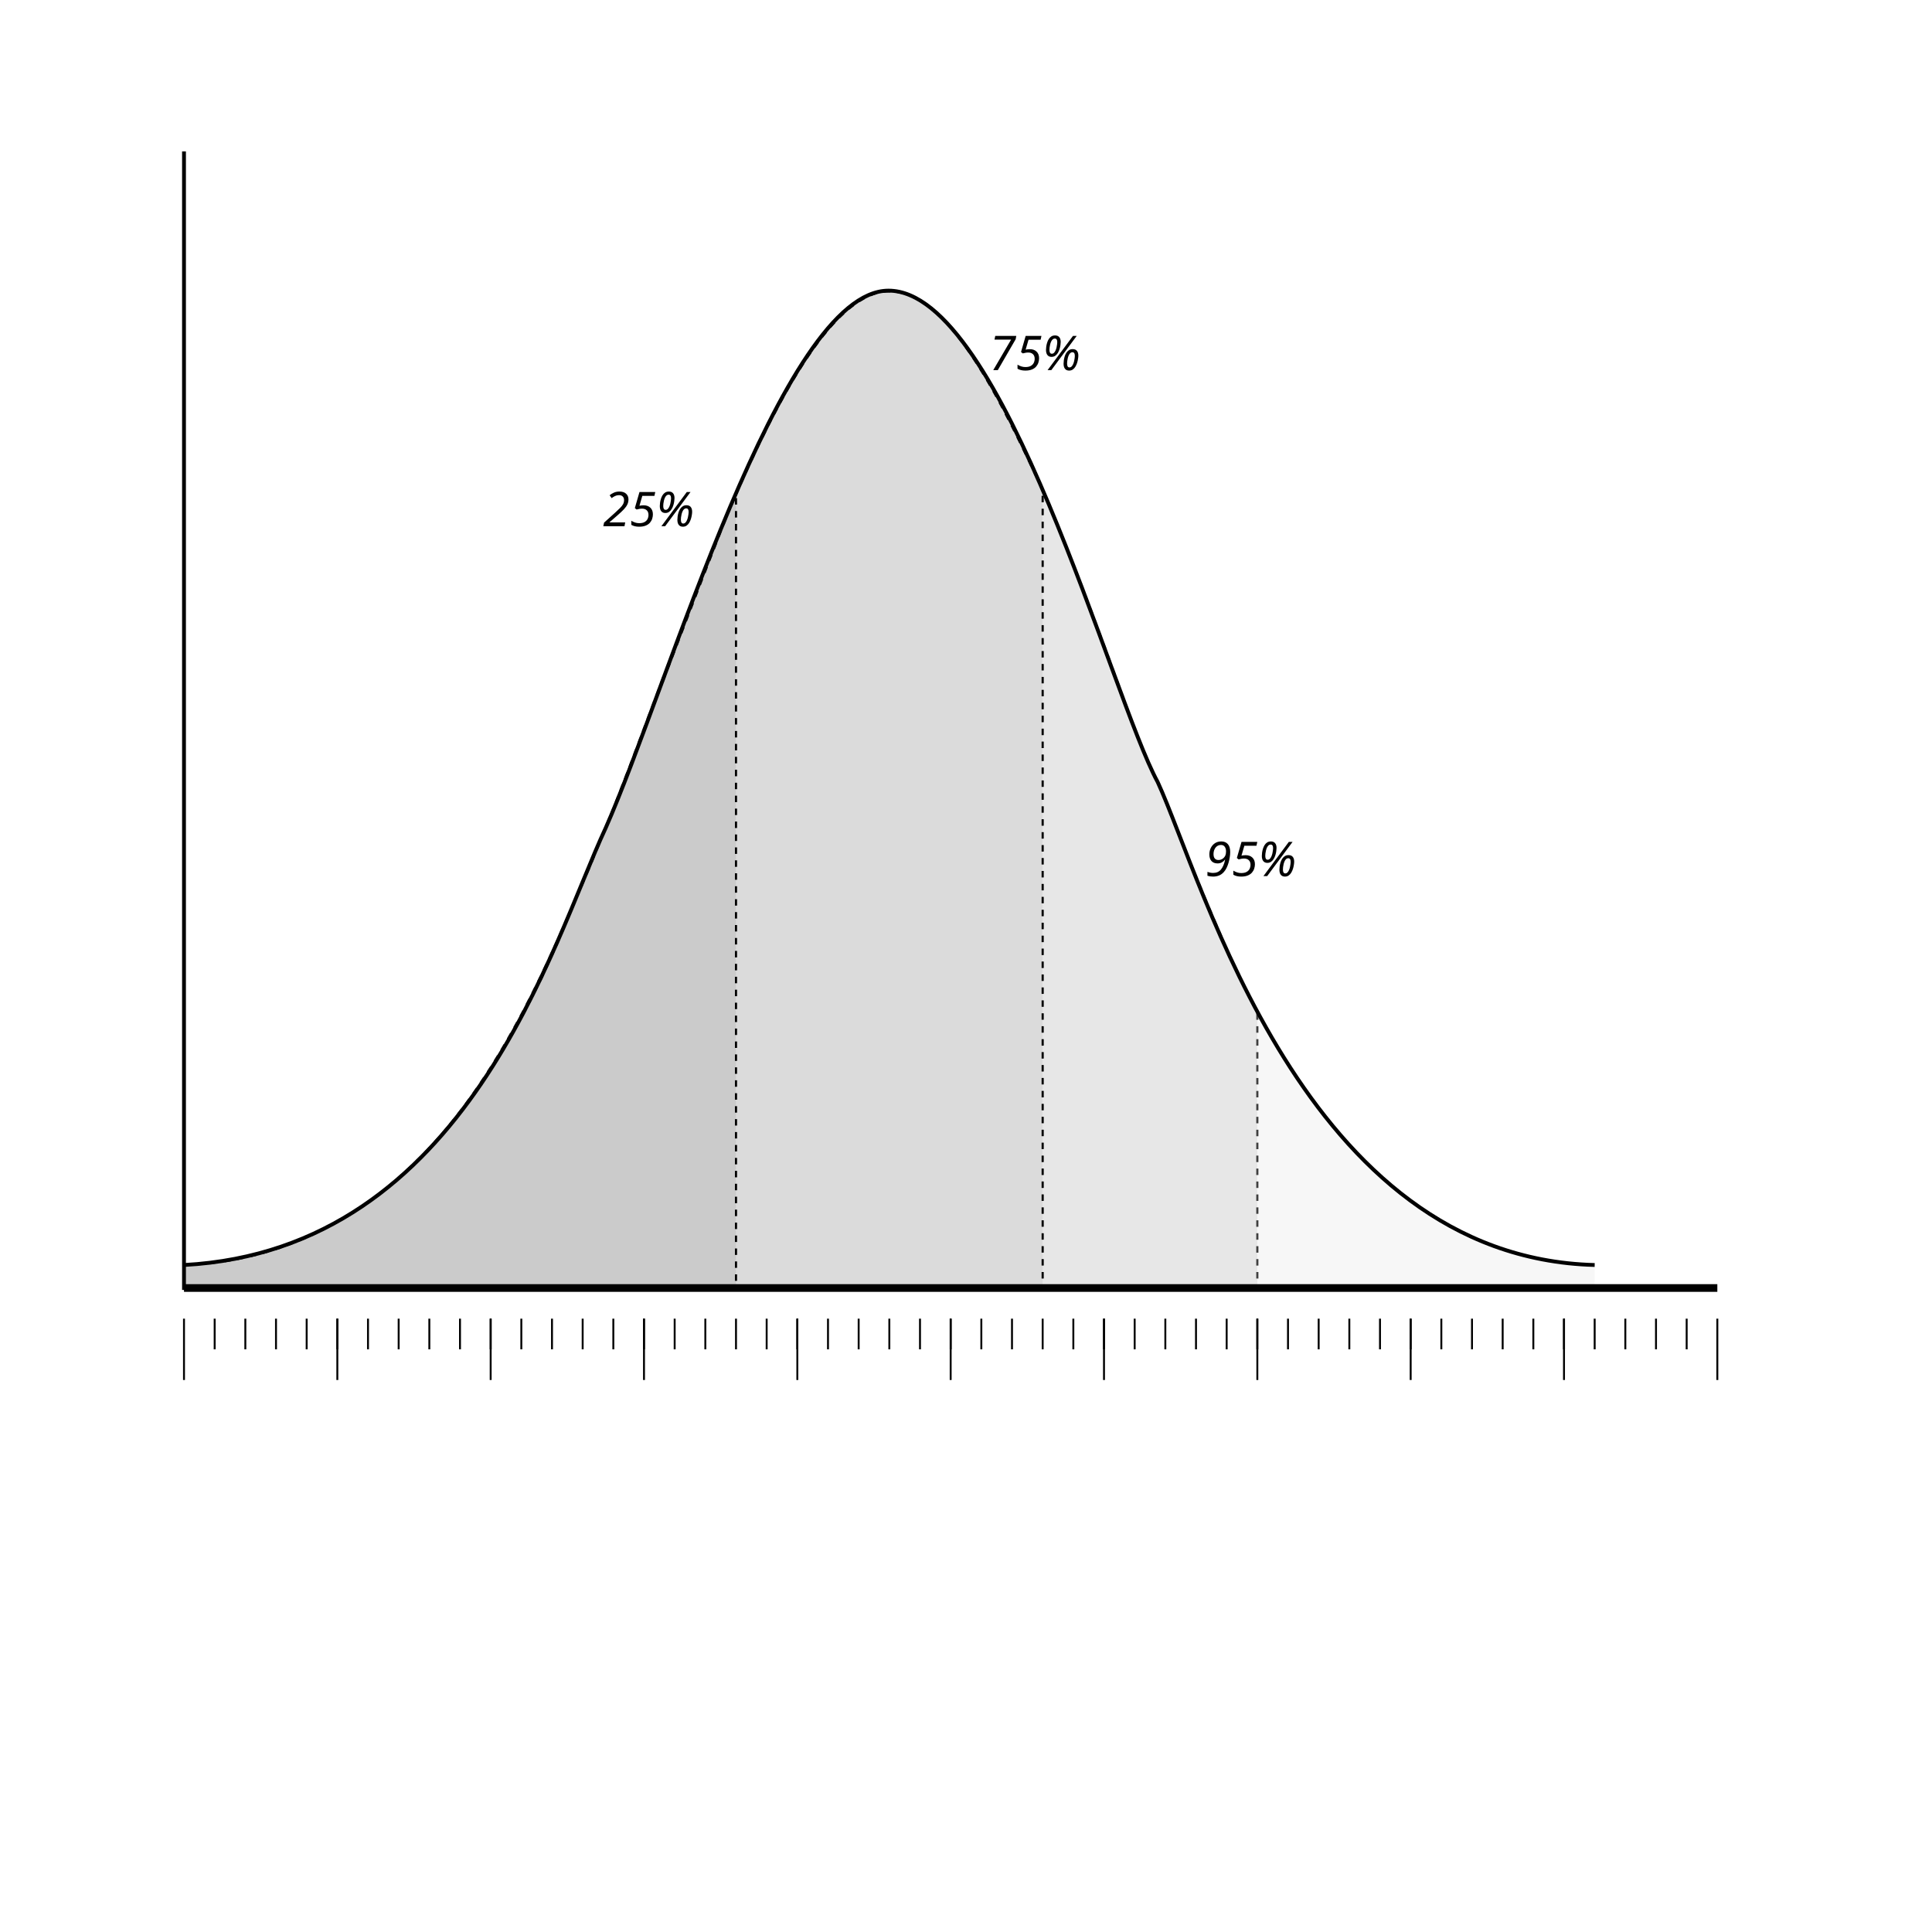
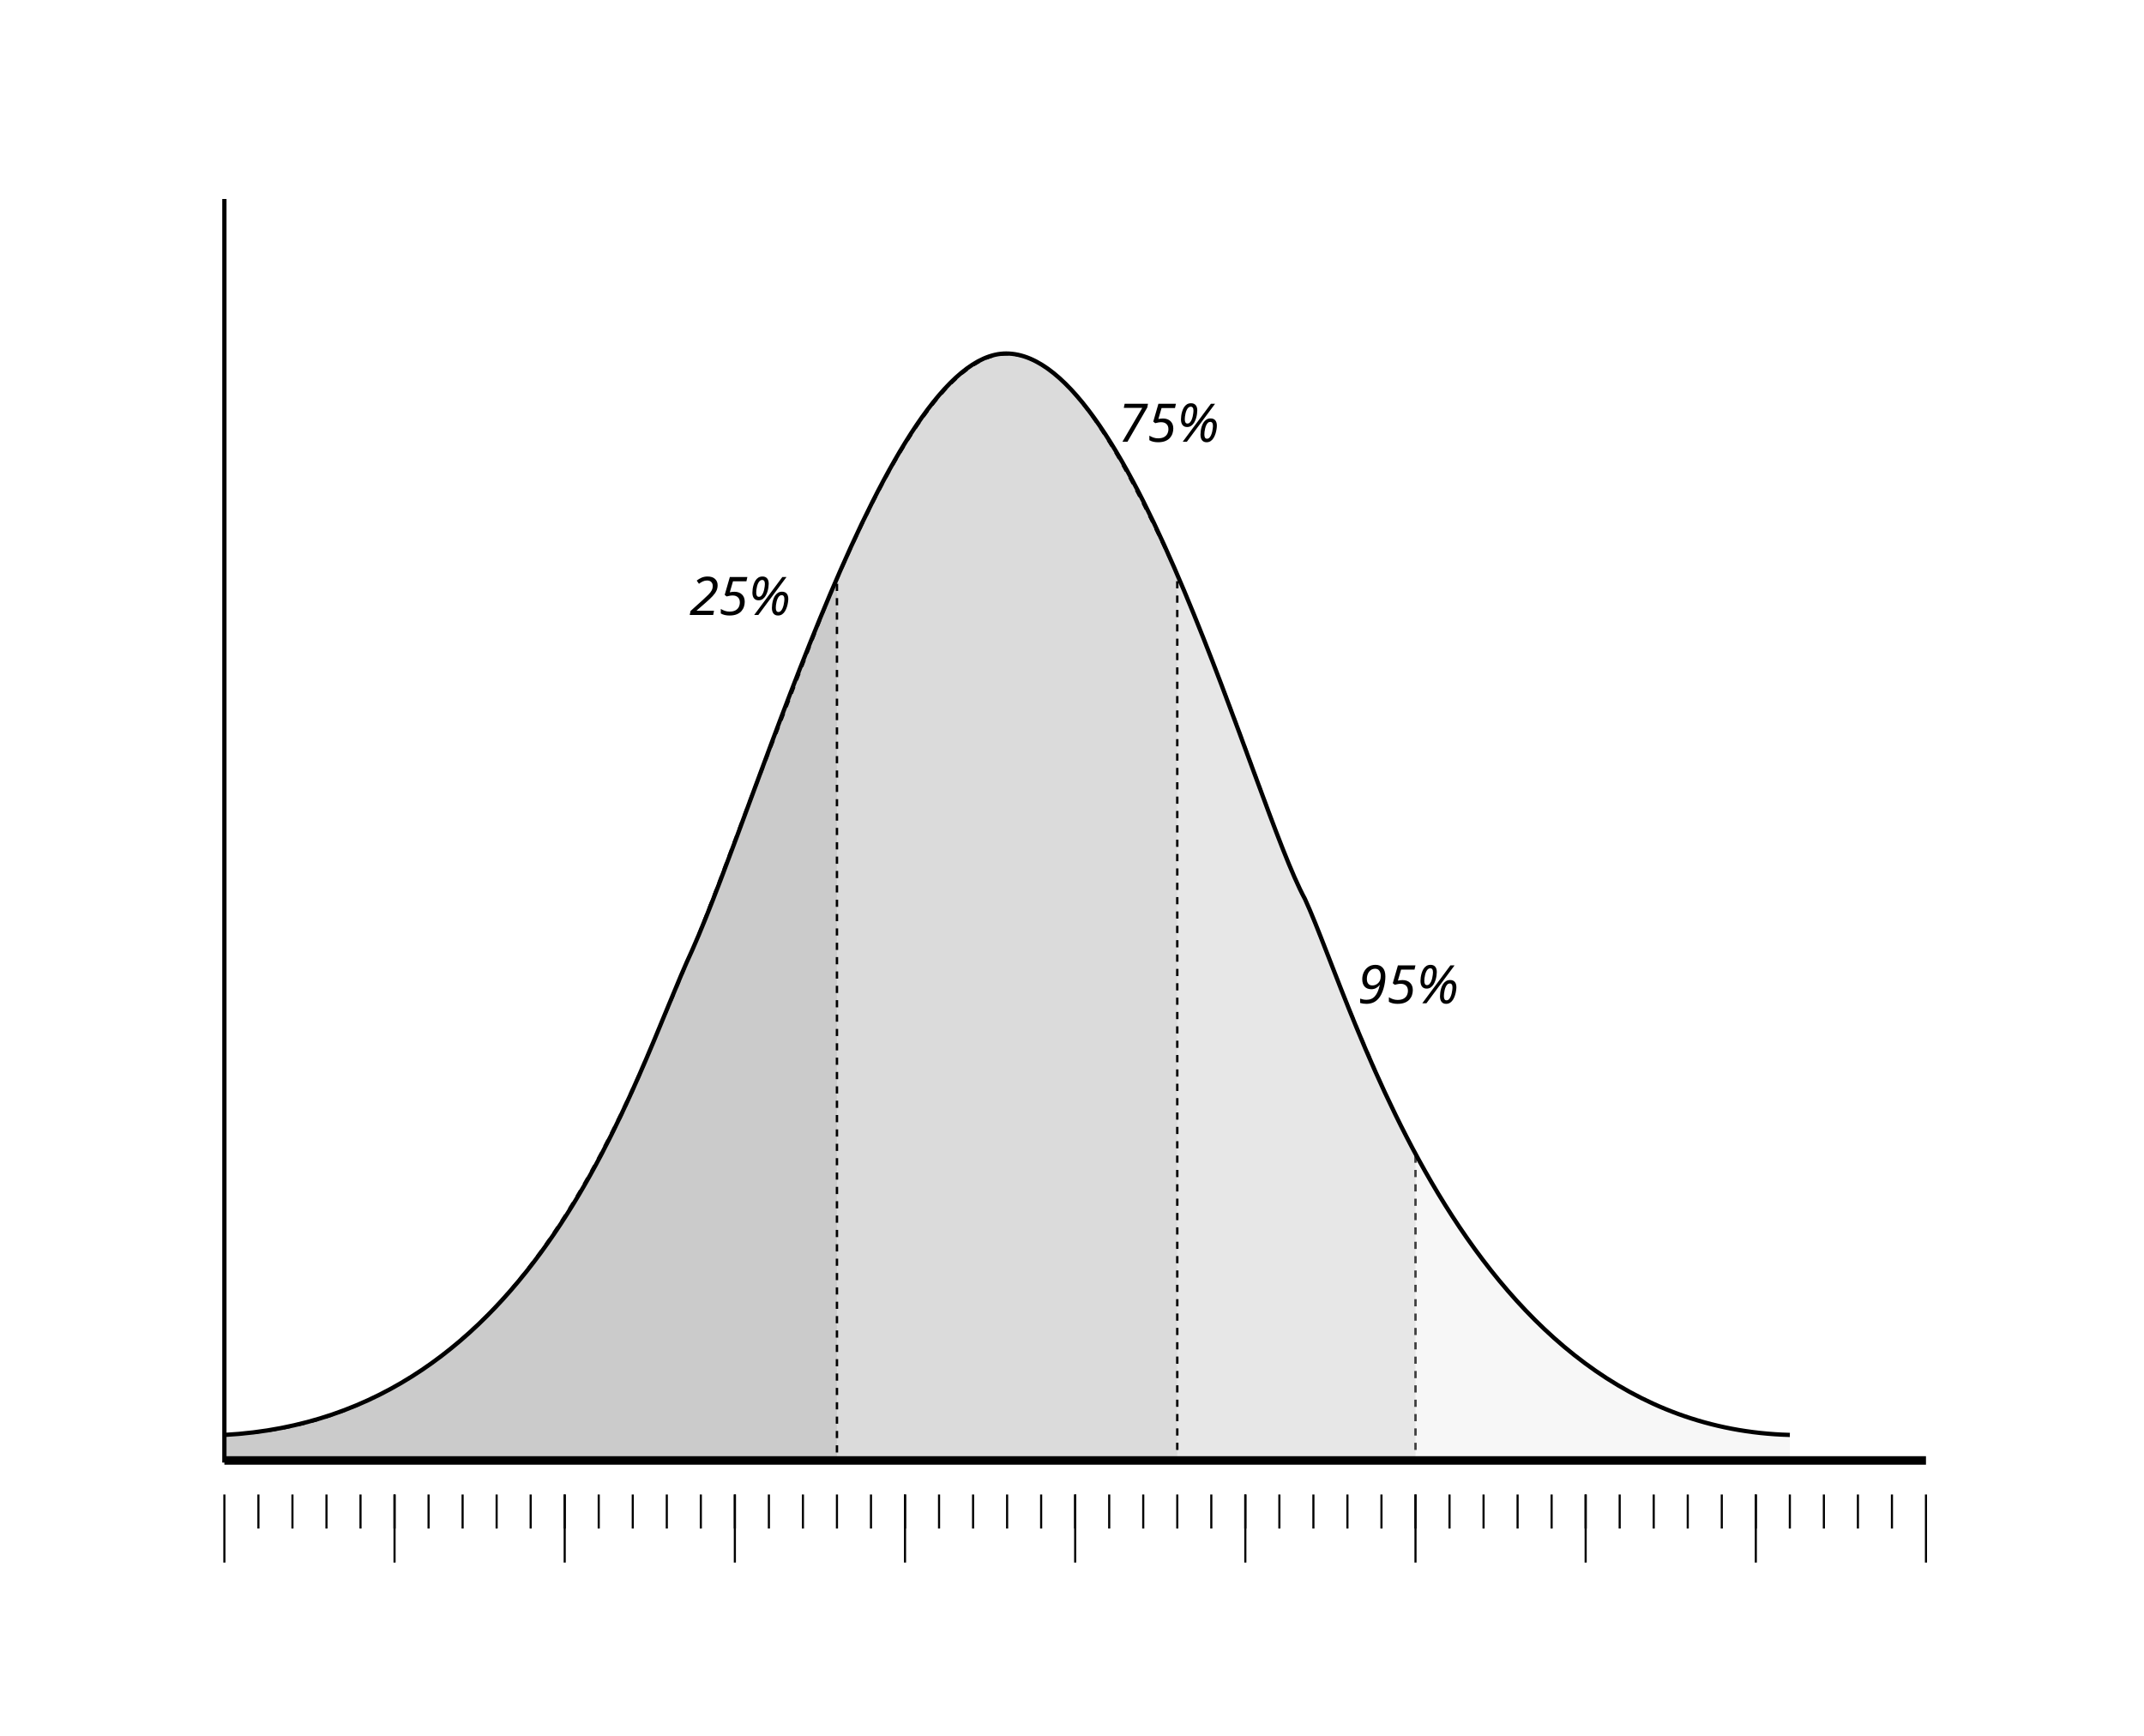
- <svg xmlns="http://www.w3.org/2000/svg" xmlns:xlink="http://www.w3.org/1999/xlink" width="1008" height="1008" viewBox="0 0 1008 1008" id="svg3336" version="1.1">
+ <svg xmlns="http://www.w3.org/2000/svg" xmlns:xlink="http://www.w3.org/1999/xlink" width="1008" height="816" viewBox="0 0 1008 816" id="svg3336" version="1.1">
  <defs id="defs3338">
    <marker style="overflow:visible" id="marker33327" refX="0" refY="0" orient="auto">
      <path transform="matrix(0.8,0,0,0.8,10,0)" style="fill:#000000;fill-opacity:1;fill-rule:evenodd;stroke:#000000;stroke-width:1pt;stroke-opacity:1" d="M 0,0 5,-5 -12.5,0 5,5 0,0 Z" id="path33329" />
    </marker>
  </defs>
-   <g id="layer7" style="display:none;opacity:0.229">
-     <path style="fill:none;fill-rule:evenodd;stroke:#000000;stroke-width:1px;stroke-linecap:butt;stroke-linejoin:miter;stroke-opacity:1" d="m 96.025,652.6 1,-0.1 1,-0.1 1,-0.1 1,-0.1 1,-0.1 1,-0.1 1,-0.2 1,-0.1 1,-0.1 1,-0.1 1,-0.2 1,-0.1 1,-0.2 1,-0.1 1,-0.1 1,-0.2 1,-0.2 1,-0.1 1,-0.2 1,-0.1 1,-0.2 1,-0.2 1,-0.2 1,-0.1 1,-0.2 1,-0.2 1,-0.2 1,-0.2 1,-0.2 1,-0.2 1,-0.2 1,-0.2 1,-0.2 1,-0.3 1,-0.2 1,-0.2 1,-0.3 1,-0.2 1,-0.2 1,-0.3 1,-0.3 1.1,-0.2 1,-0.3 1,-0.3 1,-0.2 1,-0.3 1,-0.3 1,-0.3 1,-0.3 1,-0.3 1,-0.3 1,-0.4 1,-0.3 1,-0.3 1,-0.4 1,-0.3 1,-0.4 1,-0.3 1,-0.4 1,-0.4 1,-0.3 1,-0.4 1,-0.4 1,-0.4 1,-0.4 1,-0.5 1,-0.4 1,-0.4 1,-0.5 1,-0.4 1,-0.5 1,-0.4 1,-0.5 1,-0.5 1,-0.5 1,-0.5 1,-0.5 1,-0.5 1,-0.5 1,-0.6 1,-0.5 1,-0.6 1,-0.5 1,-0.6 1,-0.6 1,-0.6 1,-0.6 1,-0.6 1,-0.6 1,-0.7 1,-0.6 1,-0.7 1,-0.6 1,-0.7 1,-0.7 1,-0.7 1,-0.7 1,-0.7 1,-0.8 1,-0.7 1,-0.8 1,-0.7 1,-0.8 1,-0.8 1,-0.8 1,-0.8 1,-0.8 1,-0.9 1,-0.8 1,-0.9 1,-0.9 1,-0.9 1,-0.9 1,-0.9 1,-0.9 1,-1 1,-0.9 1,-1 1,-1 1,-1 1,-1 1,-1 1,-1 1,-1.1 1.1,-1.1 1,-1 1,-1.1 1,-1.1 1,-1.2 1,-1.1 1,-1.2 1,-1.1 1,-1.2 1,-1.2 1,-1.2 1,-1.3 1,-1.2 1,-1.3 1,-1.2 1,-1.3 1,-1.3 1,-1.4 1,-1.3 1,-1.4 1,-1.3 1,-1.4 1,-1.4 1,-1.4 1,-1.5 1,-1.4 1,-1.5 1,-1.5 1,-1.5 1,-1.5 1,-1.5 1,-1.5 1,-1.6 1,-1.6 1,-1.6 1,-1.6 1,-1.6 1,-1.7 1,-1.6 1,-1.7 1,-1.7 1,-1.7 1,-1.7 1,-1.8 1,-1.7 1,-1.8 1,-1.8 1,-1.8 1,-1.8 1,-1.9 1,-1.8 1,-1.9 1,-1.9 1,-1.9 1,-1.9 1,-2 1,-1.9 1,-2 1,-2 1,-2 1,-2 1,-2 1,-2.1 1,-2 1,-2.1 1,-2.1 1,-2.1 1,-2.1 1,-2.1 1,-2.2 1,-2.2 1,-2.1 1,-2.2 1,-2.2 1,-2.3 1,-2.2 1,-2.3 1,-2.2 1,-2.3 1,-2.3 1,-2.3 1,-2.3 1,-2.3 1.1,-2.4 1,-2.3 1,-2.4 1,-2.4 1,-2.4 1,-2.3 1,-2.5 1,-2.4 1,-2.4 1,-2.5 1,-2.4 1,-2.5 1,-2.4 1,-2.5 1,-2.5 1,-2.5 1,-2.5 1,-2.6 1,-2.5 1,-2.5 1,-2.6 1,-2.5 1,-2.6 1,-2.5 1,-2.6 1,-2.6 1,-2.6 1,-2.5 1,-2.6 1,-2.6 1,-2.6 1,-2.6 1,-2.7 1,-2.6 1,-2.6 1,-2.6 1,-2.6 1,-2.6 1,-2.7 1,-2.6 1,-2.6 1,-2.7 1,-2.6 1,-2.6 1,-2.6 1,-2.7 1,-2.6 1,-2.6 1,-2.7 1,-2.6 1,-2.6 1,-2.6 1,-2.6 1,-2.6 1,-2.6 1,-2.6 1,-2.6 1,-2.6 1,-2.6 1,-2.6 1,-2.5 1,-2.6 1,-2.6 1,-2.5 1,-2.5 1,-2.6 1,-2.5 1,-2.5 1,-2.5 1,-2.5 1,-2.5 1,-2.4 1,-2.5 1,-2.4 1,-2.5 1,-2.4 1,-2.4 1,-2.4 1,-2.3 1,-2.4 1,-2.3 1,-2.4 1,-2.3 1.1,-2.3 1,-2.2 1,-2.3 1,-2.2 1,-2.3 1,-2.2 1,-2.2 1,-2.1 1,-2.2 1,-2.1 1,-2.1 1,-2.1 1,-2 1,-2.1 1,-2 1,-2 1,-2 1,-1.9 1,-1.9 1,-1.9 1,-1.9 1,-1.9 1,-1.8 1,-1.8 1,-1.8 1,-1.7 1,-1.7 1,-1.7 1,-1.7 1,-1.6 1,-1.6 1,-1.6 1,-1.6 1,-1.5 1,-1.5 1,-1.4 1,-1.5 1,-1.4 1,-1.3 1,-1.4 1,-1.3 1,-1.3 1,-1.2 1,-1.2 1,-1.2 1,-1.2 1,-1.1 1,-1.1 1,-1 1,-1 1,-1 1,-0.9 1,-1 1,-0.8 1,-0.9 1,-0.8 1,-0.8 1,-0.7 1,-0.7 1,-0.7 1,-0.6 1,-0.6 1,-0.6 1,-0.5 1,-0.5 1,-0.5 1,-0.4 1,-0.4 1,-0.3 1,-0.3 1,-0.3 1,-0.2 1,-0.3 1,-0.1 1,-0.1 1,-0.1 1,-0.1 1,0 1,0 1,0.1 1,0.1 1,0.1 1,0.1 1.1,0.3 1,0.2 1,0.3 1,0.3 1,0.3 1,0.4 1,0.4 1,0.5 1,0.5 1,0.5 1,0.6 1,0.6 1,0.6 1,0.7 1,0.7 1,0.7 1,0.8 1,0.8 1,0.9 1,0.8 1,1 1,0.9 1,1 1,1 1,1 1,1.1 1,1.1 1,1.2 1,1.2 1,1.2 1,1.2 1,1.3 1,1.3 1,1.4 1,1.3 1,1.4 1,1.5 1,1.4 1,1.5 1,1.5 1,1.6 1,1.6 1,1.6 1,1.6 1,1.7 1,1.7 1,1.7 1,1.7 1,1.8 1,1.8 1,1.8 1,1.9 1,1.9 1,1.9 1,1.9 1,1.9 1,2 1,2 1,2 1,2.1 1,2 1,2.1 1,2.1 1,2.1 1,2.2 1,2.1 1,2.2 1,2.2 1,2.3 1,2.2 1,2.3 1,2.2 1,2.3 1,2.3 1,2.4 1,2.3 1,2.4 1,2.3 1,2.4 1,2.4 1,2.4 1,2.5 1,2.4 1,2.5 1.1,2.4 1,2.5 1,2.5 1,2.5 1,2.5 1,2.5 1,2.6 1,2.5 1,2.5 1,2.6 1,2.6 1,2.5 1,2.6 1,2.6 1,2.6 1,2.6 1,2.6 1,2.6 1,2.6 1,2.6 1,2.6 1,2.6 1,2.6 1,2.7 1,2.6 1,2.6 1,2.7 1,2.6 1,2.6 1,2.6 1,2.7 1,2.6 1,2.6 1,2.7 1,2.6 1,2.6 1,2.6 1,2.6 1,2.6 1,2.7 1,2.6 1,2.6 1,2.6 1,2.6 1,2.5 1,2.6 1,2.6 1,2.6 1,2.5 1,2.6 1,2.5 1,2.6 1,2.5 1,2.5 1,2.6 1,2.5 1,2.5 1,2.5 1,2.5 1,2.4 1,2.5 1,2.4 1,2.5 1,2.4 1,2.4 1,2.5 1,2.3 1,2.4 1,2.4 1,2.4 1,2.3 1,2.4 1,2.3 1,2.3 1,2.3 1,2.3 1,2.3 1,2.2 1,2.3 1,2.2 1,2.3 1,2.2 1,2.2 1.1,2.1 1,2.2 1,2.2 1,2.1 1,2.1 1,2.1 1,2.1 1,2.1 1,2 1,2.1 1,2 1,2 1,2 1,2 1,2 1,1.9 1,2 1,1.9 1,1.9 1,1.9 1,1.9 1,1.8 1,1.9 1,1.8 1,1.8 1,1.8 1,1.8 1,1.7 1,1.8 1,1.7 1,1.7 1,1.7 1,1.7 1,1.6 1,1.7 1,1.6 1,1.6 1,1.6 1,1.6 1,1.6 1,1.5 1,1.5 1,1.5 1,1.5 1,1.5 1,1.5 1,1.4 1,1.5 1,1.4 1,1.4 1,1.4 1,1.3 1,1.4 1,1.3 1,1.4 1,1.3 1,1.3 1,1.2 1,1.3 1,1.2 1,1.3 1,1.2 1,1.2 1,1.2 1,1.1 1,1.2 1,1.1 1,1.2 1,1.1 1,1.1 1,1 1,1.1 1,1.1 1,1 1,1 1,1 1,1 1,1 1,1 1,0.9 1,1 1,0.9 1,0.9 1.1,0.9 1,0.9 1,0.9 1,0.9 1,0.8 1,0.9 1,0.8 1,0.8 1,0.8 1,0.8 1,0.8 1,0.7 1,0.8 1,0.7 1,0.8 1,0.7 1,0.7 1,0.7 1,0.7 1,0.7 1,0.6 1,0.7 1,0.6 1,0.7 1,0.6 1,0.6 1,0.6 1,0.6 1,0.6 1,0.6 1,0.5 1,0.6 1,0.5 1,0.6 1,0.5 1,0.5 1,0.5 1,0.5 1,0.5 1,0.5 1,0.5 1,0.4 1,0.5 1,0.4 1,0.5 1,0.4 1,0.4 1,0.5 1,0.4 1,0.4 1,0.4 1,0.4 1,0.3 1,0.4 1,0.4 1,0.3 1,0.4 1,0.3 1,0.4 1,0.3 1,0.3 1,0.4 1,0.3 1,0.3 1,0.3 1,0.3 1,0.3 1,0.3 1,0.2 1,0.3 1,0.3 1,0.2 1,0.3 1,0.3 1,0.2 1,0.2 1,0.3 1,0.2 1,0.2 1,0.3 1,0.2 1,0.2 1,0.2 1.1,0.2 1,0.2 1,0.2 1,0.2 1,0.2 1,0.2 1,0.1 1,0.2 1,0.2 1,0.2 1,0.1 1,0.2 1,0.1 1,0.2 1,0.2 1,0.1 1,0.1 1,0.2 1,0.1 1,0.2 1,0.1 1,0.1 1,0.1 1,0.2 1,0.1 1,0.1 1,0.1 1,0.1 1,0.1 1,0.1 1,0.1 1,0.1 1,0.1 1,0.1 1,0.1 1,0.1 1,0.1 1,0.1 1,0.1 1,0.1 1,0.1 1,0 1,0.1 1,0.1 1,0.1 1,0 1,0.1 1,0.1 1,0 1,0.1 1,0.1 1,0 1,0.1 1,0.1 1,0 1,0.1 1,0 1,0.1 1,0 1,0.1 1,0 1,0.1 1,0 1,0.1 1,0 1,0.1 1,0 1,0 1,0.1 1,0 1,0.1 1,0 1,0 1,0.1 1,0 1,0 1,0.1 1,0 1,0 1,0.1 1,0 1,0 1,0 1.1,0.1 1,0 1,0 1,0 1,0.1 1,0 1,0 1,0 1,0.1 1,0 1,0 1,0 1,0 1,0.1 1,0 1,0 1,0 1,0 1,0 1,0.1 1,0 1,0 1,0 1,0 1,0 1,0 1,0.1 1,0 1,0 1,0 1,0 1,0 1,0 1,0 1,0 1,0 1,0.1 1,0 1,0 1,0 1,0 1,0" id="path4813" />
-     <path style="display:inline;fill:none;fill-rule:evenodd;stroke:#000000;stroke-width:1px;stroke-linecap:butt;stroke-linejoin:miter;stroke-opacity:1" d="M 464,151.64 96,151.767" id="path4380" />
+   <g id="layer5" style="display:inline" transform="translate(0,-720)">
+     <path style="fill:#f7f7f7;fill-opacity:1;fill-rule:evenodd;stroke:none;stroke-width:1px;stroke-linecap:butt;stroke-linejoin:miter;stroke-opacity:1" d="m 105.494,1406.546 736,0 0,-12 c -152,-4 -204,-200 -228,-252 -24,-44 -80,-256 -140,-256 -56,0 -116,208 -148,280 -28,60 -72,220 -220,228 z" id="path4378" />
+     <path style="display:inline;opacity:1;fill:#e7e7e7;fill-opacity:1;fill-rule:evenodd;stroke:#3f3f3f;stroke-width:1.125;stroke-linecap:butt;stroke-linejoin:miter;stroke-miterlimit:4;stroke-dasharray:3.375, 3.375;stroke-dashoffset:0;stroke-opacity:1" d="m 613.494,1142.546 c -16,-24 -80,-256 -140,-256 -48,0 -93.254,137.837 -145.706,274.72 -30.294,65.28 -78.294,229.28 -222.294,233.28 l 0,12 560,0 0,-144.158 c -12,-19.842 -37.759,-84.49 -52,-119.842 z" id="path4463" />
+     <path id="use4483" d="m 473.494,886.546 c -56,0 -116,208 -151.057,286.781 -16.943,37.219 -68.943,217.219 -216.943,221.219 l 0,12 448,0 0,-416.411 c -20.425,-43.079 -48,-103.589 -80,-103.589 z" style="display:inline;opacity:1;fill:#dbdbdb;fill-opacity:1;fill-rule:evenodd;stroke:#000000;stroke-width:1.125;stroke-linecap:butt;stroke-linejoin:miter;stroke-miterlimit:4;stroke-dasharray:3.375, 3.375;stroke-dashoffset:0;stroke-opacity:1" />
+     <path style="display:inline;opacity:1;fill:#cbcbcb;fill-opacity:1;fill-rule:evenodd;stroke:#000000;stroke-width:1.125;stroke-linecap:butt;stroke-linejoin:miter;stroke-miterlimit:4;stroke-dasharray:3.375, 3.375;stroke-dashoffset:0;stroke-opacity:1" d="m 105.494,1394.546 0,12 288,0 0,-414.677 c -16,38.677 -68,178.677 -83.656,211.639 -20.344,51.038 -76.344,187.038 -204.344,191.038 z" id="path4455" />
  </g>
-   <g id="layer5" style="display:inline" transform="translate(0,-528)">
-     <path style="fill:#f7f7f7;fill-opacity:1;fill-rule:evenodd;stroke:none;stroke-width:1px;stroke-linecap:butt;stroke-linejoin:miter;stroke-opacity:1" d="m 96,1200 736,0 0,-12 C 680,1184 628,988 604,936 580,892 524,680 464,680 c -56,0 -116,208 -148,280 -28,60 -72,220 -220,228 z" id="path4378" />
+   <g id="layer4" style="display:inline" transform="translate(0,-192)">
+     <path style="display:inline;fill:none;fill-rule:evenodd;stroke:#000000;stroke-width:2;stroke-linecap:square;stroke-linejoin:miter;stroke-miterlimit:4;stroke-dasharray:none;stroke-opacity:1" d="m 105.494,878.546 0,-592" id="path4471" />
+     <path style="display:inline;fill:none;fill-rule:evenodd;stroke:#000000;stroke-width:4;stroke-linecap:butt;stroke-linejoin:miter;stroke-miterlimit:2;stroke-dasharray:none;stroke-opacity:1" d="m 105.494,878.546 800,0" id="path4469" />
+     <path style="fill:none;fill-rule:evenodd;stroke:#000000;stroke-width:1px;stroke-linecap:butt;stroke-linejoin:miter;stroke-opacity:1" d="m 105.494,894.546 0,32" id="path3414" />
+     <use x="0" y="0" xlink:href="#path3414" transform="translate(79.99999,4.30625e-6)" id="use3548" width="100%" height="100%" />
+     <use x="0" y="0" xlink:href="#path3414" transform="translate(160,4.30625e-6)" id="use3550" width="100%" height="100%" />
+     <use x="0" y="0" xlink:href="#path3414" transform="translate(240,4.30625e-6)" id="use3552" width="100%" height="100%" />
+     <use x="0" y="0" xlink:href="#path3414" transform="translate(320,4.30625e-6)" id="use3554" width="100%" height="100%" />
+     <use x="0" y="0" xlink:href="#path3414" transform="translate(400,4.30625e-6)" id="use3556" width="100%" height="100%" />
+     <use x="0" y="0" xlink:href="#path3414" transform="translate(480,4.30625e-6)" id="use3558" width="100%" height="100%" />
+     <use x="0" y="0" xlink:href="#path3414" transform="translate(560,4.30625e-6)" id="use3560" width="100%" height="100%" />
+     <use x="0" y="0" xlink:href="#path3414" transform="translate(640,4.30625e-6)" id="use3562" width="100%" height="100%" />
+     <use x="0" y="0" xlink:href="#path3414" transform="translate(720,4.30625e-6)" id="use3564" width="100%" height="100%" />
+     <use x="0" y="0" xlink:href="#path3414" transform="translate(800,4.30625e-6)" id="use3566" width="100%" height="100%" />
+     <path style="fill:none;fill-rule:evenodd;stroke:#000000;stroke-width:1px;stroke-linecap:butt;stroke-linejoin:miter;stroke-opacity:1" d="m 121.494,894.546 0,16" id="path3568" />
+     <use x="0" y="0" xlink:href="#path3568" transform="translate(16,4.30625e-6)" id="use3616" width="100%" height="100%" />
+     <use x="0" y="0" xlink:href="#path3568" transform="translate(32,4.30625e-6)" id="use3618" width="100%" height="100%" />
+     <use x="0" y="0" xlink:href="#path3568" transform="translate(48,4.30625e-6)" id="use3620" width="100%" height="100%" />
+     <use x="0" y="0" xlink:href="#path3568" transform="translate(64,4.30625e-6)" id="use3622" width="100%" height="100%" />
+     <use x="0" y="0" xlink:href="#path3568" transform="translate(79.99999,4.30625e-6)" id="use3624" width="100%" height="100%" />
+     <use x="0" y="0" xlink:href="#path3568" transform="translate(95.99999,4.30625e-6)" id="use3626" width="100%" height="100%" />
+     <use x="0" y="0" xlink:href="#path3568" transform="translate(112,4.30625e-6)" id="use3628" width="100%" height="100%" />
+     <use x="0" y="0" xlink:href="#path3568" transform="translate(128,4.30625e-6)" id="use3630" width="100%" height="100%" />
+     <use x="0" y="0" xlink:href="#path3568" transform="translate(144,4.30625e-6)" id="use3632" width="100%" height="100%" />
+     <use x="0" y="0" xlink:href="#path3568" transform="translate(160,4.30625e-6)" id="use3634" width="100%" height="100%" />
+     <use x="0" y="0" xlink:href="#path3568" transform="translate(176,4.30625e-6)" id="use3636" width="100%" height="100%" />
+     <use x="0" y="0" xlink:href="#path3568" transform="translate(192,4.30625e-6)" id="use3638" width="100%" height="100%" />
+     <use x="0" y="0" xlink:href="#path3568" transform="translate(208,4.30625e-6)" id="use3640" width="100%" height="100%" />
+     <use x="0" y="0" xlink:href="#path3568" transform="translate(224,4.30625e-6)" id="use3642" width="100%" height="100%" />
+     <use x="0" y="0" xlink:href="#path3568" transform="translate(240,4.30625e-6)" id="use3644" width="100%" height="100%" />
+     <use x="0" y="0" xlink:href="#path3568" transform="translate(256,4.30625e-6)" id="use3646" width="100%" height="100%" />
+     <use x="0" y="0" xlink:href="#path3568" transform="translate(272,4.30625e-6)" id="use3648" width="100%" height="100%" />
+     <use x="0" y="0" xlink:href="#path3568" transform="translate(288,4.30625e-6)" id="use3650" width="100%" height="100%" />
+     <use x="0" y="0" xlink:href="#path3568" transform="translate(304,4.30625e-6)" id="use3652" width="100%" height="100%" />
+     <use x="0" y="0" xlink:href="#path3568" transform="translate(320,4.30625e-6)" id="use3654" width="100%" height="100%" />
+     <use x="0" y="0" xlink:href="#path3568" transform="translate(336,4.30625e-6)" id="use3656" width="100%" height="100%" />
+     <use x="0" y="0" xlink:href="#path3568" transform="translate(352,4.30625e-6)" id="use3658" width="100%" height="100%" />
+     <use x="0" y="0" xlink:href="#path3568" transform="translate(368,4.30625e-6)" id="use3660" width="100%" height="100%" />
+     <use x="0" y="0" xlink:href="#path3568" transform="translate(384,4.30625e-6)" id="use3662" width="100%" height="100%" />
+     <use x="0" y="0" xlink:href="#path3568" transform="translate(400,4.30625e-6)" id="use3664" width="100%" height="100%" />
+     <use x="0" y="0" xlink:href="#path3568" transform="translate(416,4.30625e-6)" id="use3666" width="100%" height="100%" />
+     <use x="0" y="0" xlink:href="#path3568" transform="translate(432,4.30625e-6)" id="use3668" width="100%" height="100%" />
+     <use x="0" y="0" xlink:href="#path3568" transform="translate(448,4.30625e-6)" id="use3670" width="100%" height="100%" />
+     <use x="0" y="0" xlink:href="#path3568" transform="translate(464,4.30625e-6)" id="use3672" width="100%" height="100%" />
+     <use x="0" y="0" xlink:href="#path3568" transform="translate(480,4.30625e-6)" id="use3674" width="100%" height="100%" />
+     <use x="0" y="0" xlink:href="#path3568" transform="translate(496,4.30625e-6)" id="use3676" width="100%" height="100%" />
+     <use x="0" y="0" xlink:href="#path3568" transform="translate(512,4.30625e-6)" id="use3678" width="100%" height="100%" />
+     <use x="0" y="0" xlink:href="#path3568" transform="translate(528,4.30625e-6)" id="use3680" width="100%" height="100%" />
+     <use x="0" y="0" xlink:href="#path3568" transform="translate(544,4.30625e-6)" id="use3682" width="100%" height="100%" />
+     <use x="0" y="0" xlink:href="#path3568" transform="translate(560,4.30625e-6)" id="use3684" width="100%" height="100%" />
+     <use x="0" y="0" xlink:href="#path3568" transform="translate(576,4.30625e-6)" id="use3686" width="100%" height="100%" />
+     <use x="0" y="0" xlink:href="#path3568" transform="translate(592,4.30625e-6)" id="use3688" width="100%" height="100%" />
+     <use x="0" y="0" xlink:href="#path3568" transform="translate(608,4.30625e-6)" id="use3690" width="100%" height="100%" />
+     <use x="0" y="0" xlink:href="#path3568" transform="translate(624,4.30625e-6)" id="use3692" width="100%" height="100%" />
+     <use x="0" y="0" xlink:href="#path3568" transform="translate(640,4.30625e-6)" id="use3694" width="100%" height="100%" />
+     <use x="0" y="0" xlink:href="#path3568" transform="translate(656,4.30625e-6)" id="use3696" width="100%" height="100%" />
+     <use x="0" y="0" xlink:href="#path3568" transform="translate(672,4.30625e-6)" id="use3698" width="100%" height="100%" />
+     <use x="0" y="0" xlink:href="#path3568" transform="translate(688,4.30625e-6)" id="use3700" width="100%" height="100%" />
+     <use x="0" y="0" xlink:href="#path3568" transform="translate(704,4.30625e-6)" id="use3702" width="100%" height="100%" />
+     <use x="0" y="0" xlink:href="#path3568" transform="translate(720,4.30625e-6)" id="use3704" width="100%" height="100%" />
+     <use x="0" y="0" xlink:href="#path3568" transform="translate(736,4.30625e-6)" id="use3706" width="100%" height="100%" />
+     <use x="0" y="0" xlink:href="#path3568" transform="translate(752,4.30625e-6)" id="use3708" width="100%" height="100%" />
+     <use x="0" y="0" xlink:href="#path3568" transform="translate(768,4.30625e-6)" id="use3710" width="100%" height="100%" />
  </g>
-   <g id="layer3" style="display:inline;opacity:1">
-     <path style="fill:#e7e7e7;fill-opacity:1;fill-rule:evenodd;stroke:#3f3f3f;stroke-width:1.125;stroke-linecap:butt;stroke-linejoin:miter;stroke-miterlimit:4;stroke-dasharray:3.375, 3.375;stroke-dashoffset:0;stroke-opacity:1" d="M 604,408 C 588,384 524,152 464,152 416,152 370.746,289.837 318.294,426.72 288,492 240,656 96,660 l 0,12 560,0 0,-144.158 C 644,508 618.241,443.352 604,408 Z" id="path4463" />
+   <g id="layer1" style="display:inline;opacity:1" transform="translate(0,-720)">
+     <path style="display:inline;fill:none;fill-rule:evenodd;stroke:#000000;stroke-width:2;stroke-linecap:butt;stroke-linejoin:miter;stroke-miterlimit:4;stroke-dasharray:none;stroke-opacity:1" d="m 105.494,1394.546 c 148,-8 192,-168 220,-228 32,-72 91.575,-280.364 147.575,-280.364 60,0 116.425,212.364 140.425,256.364 24,52 76,248 228,252" id="path3422" />
  </g>
-   <g id="layer9" style="display:none;opacity:1">
-     <path style="fill:#dbdbdb;fill-opacity:1;fill-rule:evenodd;stroke:#000000;stroke-width:1.125;stroke-linecap:butt;stroke-linejoin:miter;stroke-miterlimit:4;stroke-dasharray:3.375, 3.375;stroke-dashoffset:0;stroke-opacity:1" d="M 595.813,390.024 C 571.813,326.024 517.941,151.01 464,152 420,152 380,268 356,328 340,380 284,508 272,530.494 L 272,672 l 384,0 0,-144.158 C 635.663,493.175 614.542,430.615 595.813,390.024 Z" id="path4465" />
-   </g>
-   <g id="layer11" style="display:inline;opacity:1">
-     <path id="use4483" d="M 464,152 C 408,152 348,360 312.943,438.781 296,476 244,656 96,660 l 0,12 448,0 0,-416.411 C 523.575,212.509 496,152 464,152 Z" style="display:inline;opacity:1;fill:#dbdbdb;fill-opacity:1;fill-rule:evenodd;stroke:#000000;stroke-width:1.125;stroke-linecap:butt;stroke-linejoin:miter;stroke-miterlimit:4;stroke-dasharray:3.375, 3.375;stroke-dashoffset:0;stroke-opacity:1" />
-   </g>
-   <g id="layer10" style="display:inline;opacity:1">
-     <path style="fill:#cbcbcb;fill-opacity:1;fill-rule:evenodd;stroke:#000000;stroke-width:1.125;stroke-linecap:butt;stroke-linejoin:miter;stroke-miterlimit:4;stroke-dasharray:3.375, 3.375;stroke-dashoffset:0;stroke-opacity:1" d="m 96,660 0,12 288,0 0,-414.677 C 368,296 316,436 300.344,468.962 280,520 224,656 96,660 Z" id="path4455" />
-   </g>
-   <g id="layer4" style="display:inline">
-     <path style="display:inline;fill:none;fill-rule:evenodd;stroke:#000000;stroke-width:2;stroke-linecap:square;stroke-linejoin:miter;stroke-miterlimit:4;stroke-dasharray:none;stroke-opacity:1" d="M 96,672 96,80" id="path4471" />
-     <path style="display:inline;fill:none;fill-rule:evenodd;stroke:#000000;stroke-width:4;stroke-linecap:butt;stroke-linejoin:miter;stroke-miterlimit:2;stroke-dasharray:none;stroke-opacity:1" d="m 96,672 800,0" id="path4469" />
-     <path style="fill:none;fill-rule:evenodd;stroke:#000000;stroke-width:1px;stroke-linecap:butt;stroke-linejoin:miter;stroke-opacity:1" d="m 96,688 0,32" id="path3414" />
-     <use x="0" y="0" xlink:href="#path3414" transform="translate(80,0)" id="use3548" width="100%" height="100%" />
-     <use x="0" y="0" xlink:href="#path3414" transform="translate(160,0)" id="use3550" width="100%" height="100%" />
-     <use x="0" y="0" xlink:href="#path3414" transform="translate(240,0)" id="use3552" width="100%" height="100%" />
-     <use x="0" y="0" xlink:href="#path3414" transform="translate(320,0)" id="use3554" width="100%" height="100%" />
-     <use x="0" y="0" xlink:href="#path3414" transform="translate(400,0)" id="use3556" width="100%" height="100%" />
-     <use x="0" y="0" xlink:href="#path3414" transform="translate(480,0)" id="use3558" width="100%" height="100%" />
-     <use x="0" y="0" xlink:href="#path3414" transform="translate(560,0)" id="use3560" width="100%" height="100%" />
-     <use x="0" y="0" xlink:href="#path3414" transform="translate(640,0)" id="use3562" width="100%" height="100%" />
-     <use x="0" y="0" xlink:href="#path3414" transform="translate(720,0)" id="use3564" width="100%" height="100%" />
-     <use x="0" y="0" xlink:href="#path3414" transform="translate(800,0)" id="use3566" width="100%" height="100%" />
-     <path style="fill:none;fill-rule:evenodd;stroke:#000000;stroke-width:1px;stroke-linecap:butt;stroke-linejoin:miter;stroke-opacity:1" d="m 112,688 0,16" id="path3568" />
-     <use x="0" y="0" xlink:href="#path3568" transform="translate(16,0)" id="use3616" width="100%" height="100%" />
-     <use x="0" y="0" xlink:href="#path3568" transform="translate(32,0)" id="use3618" width="100%" height="100%" />
-     <use x="0" y="0" xlink:href="#path3568" transform="translate(48,0)" id="use3620" width="100%" height="100%" />
-     <use x="0" y="0" xlink:href="#path3568" transform="translate(64,0)" id="use3622" width="100%" height="100%" />
-     <use x="0" y="0" xlink:href="#path3568" transform="translate(80,0)" id="use3624" width="100%" height="100%" />
-     <use x="0" y="0" xlink:href="#path3568" transform="translate(96,0)" id="use3626" width="100%" height="100%" />
-     <use x="0" y="0" xlink:href="#path3568" transform="translate(112,0)" id="use3628" width="100%" height="100%" />
-     <use x="0" y="0" xlink:href="#path3568" transform="translate(128,0)" id="use3630" width="100%" height="100%" />
-     <use x="0" y="0" xlink:href="#path3568" transform="translate(144,0)" id="use3632" width="100%" height="100%" />
-     <use x="0" y="0" xlink:href="#path3568" transform="translate(160,0)" id="use3634" width="100%" height="100%" />
-     <use x="0" y="0" xlink:href="#path3568" transform="translate(176,0)" id="use3636" width="100%" height="100%" />
-     <use x="0" y="0" xlink:href="#path3568" transform="translate(192,0)" id="use3638" width="100%" height="100%" />
-     <use x="0" y="0" xlink:href="#path3568" transform="translate(208,0)" id="use3640" width="100%" height="100%" />
-     <use x="0" y="0" xlink:href="#path3568" transform="translate(224,0)" id="use3642" width="100%" height="100%" />
-     <use x="0" y="0" xlink:href="#path3568" transform="translate(240,0)" id="use3644" width="100%" height="100%" />
-     <use x="0" y="0" xlink:href="#path3568" transform="translate(256,0)" id="use3646" width="100%" height="100%" />
-     <use x="0" y="0" xlink:href="#path3568" transform="translate(272,0)" id="use3648" width="100%" height="100%" />
-     <use x="0" y="0" xlink:href="#path3568" transform="translate(288,0)" id="use3650" width="100%" height="100%" />
-     <use x="0" y="0" xlink:href="#path3568" transform="translate(304,0)" id="use3652" width="100%" height="100%" />
-     <use x="0" y="0" xlink:href="#path3568" transform="translate(320,0)" id="use3654" width="100%" height="100%" />
-     <use x="0" y="0" xlink:href="#path3568" transform="translate(336,0)" id="use3656" width="100%" height="100%" />
-     <use x="0" y="0" xlink:href="#path3568" transform="translate(352,0)" id="use3658" width="100%" height="100%" />
-     <use x="0" y="0" xlink:href="#path3568" transform="translate(368,0)" id="use3660" width="100%" height="100%" />
-     <use x="0" y="0" xlink:href="#path3568" transform="translate(384,0)" id="use3662" width="100%" height="100%" />
-     <use x="0" y="0" xlink:href="#path3568" transform="translate(400,0)" id="use3664" width="100%" height="100%" />
-     <use x="0" y="0" xlink:href="#path3568" transform="translate(416,0)" id="use3666" width="100%" height="100%" />
-     <use x="0" y="0" xlink:href="#path3568" transform="translate(432,0)" id="use3668" width="100%" height="100%" />
-     <use x="0" y="0" xlink:href="#path3568" transform="translate(448,0)" id="use3670" width="100%" height="100%" />
-     <use x="0" y="0" xlink:href="#path3568" transform="translate(464,0)" id="use3672" width="100%" height="100%" />
-     <use x="0" y="0" xlink:href="#path3568" transform="translate(480,0)" id="use3674" width="100%" height="100%" />
-     <use x="0" y="0" xlink:href="#path3568" transform="translate(496,0)" id="use3676" width="100%" height="100%" />
-     <use x="0" y="0" xlink:href="#path3568" transform="translate(512,0)" id="use3678" width="100%" height="100%" />
-     <use x="0" y="0" xlink:href="#path3568" transform="translate(528,0)" id="use3680" width="100%" height="100%" />
-     <use x="0" y="0" xlink:href="#path3568" transform="translate(544,0)" id="use3682" width="100%" height="100%" />
-     <use x="0" y="0" xlink:href="#path3568" transform="translate(560,0)" id="use3684" width="100%" height="100%" />
-     <use x="0" y="0" xlink:href="#path3568" transform="translate(576,0)" id="use3686" width="100%" height="100%" />
-     <use x="0" y="0" xlink:href="#path3568" transform="translate(592,0)" id="use3688" width="100%" height="100%" />
-     <use x="0" y="0" xlink:href="#path3568" transform="translate(608,0)" id="use3690" width="100%" height="100%" />
-     <use x="0" y="0" xlink:href="#path3568" transform="translate(624,0)" id="use3692" width="100%" height="100%" />
-     <use x="0" y="0" xlink:href="#path3568" transform="translate(640,0)" id="use3694" width="100%" height="100%" />
-     <use x="0" y="0" xlink:href="#path3568" transform="translate(656,0)" id="use3696" width="100%" height="100%" />
-     <use x="0" y="0" xlink:href="#path3568" transform="translate(672,0)" id="use3698" width="100%" height="100%" />
-     <use x="0" y="0" xlink:href="#path3568" transform="translate(688,0)" id="use3700" width="100%" height="100%" />
-     <use x="0" y="0" xlink:href="#path3568" transform="translate(704,0)" id="use3702" width="100%" height="100%" />
-     <use x="0" y="0" xlink:href="#path3568" transform="translate(720,0)" id="use3704" width="100%" height="100%" />
-     <use x="0" y="0" xlink:href="#path3568" transform="translate(736,0)" id="use3706" width="100%" height="100%" />
-     <use x="0" y="0" xlink:href="#path3568" transform="translate(752,0)" id="use3708" width="100%" height="100%" />
-     <use x="0" y="0" xlink:href="#path3568" transform="translate(768,0)" id="use3710" width="100%" height="100%" />
-   </g>
-   <g id="layer6" style="display:none">
-     <text xml:space="preserve" style="font-style:normal;font-variant:normal;font-weight:normal;font-stretch:normal;font-size:25px;line-height:90%;font-family:sans-serif;-inkscape-font-specification:'sans-serif, Normal';text-align:start;letter-spacing:0px;word-spacing:0px;writing-mode:lr-tb;text-anchor:start;fill:#000000;fill-opacity:1;stroke:none;stroke-width:1px;stroke-linecap:butt;stroke-linejoin:miter;stroke-opacity:1" x="71.995" y="754.555" id="text4518">
-       <tspan id="tspan4520" x="71.995" y="754.555">500</tspan>
+   <g id="layer2" style="display:inline" transform="translate(0,-720)">
+     <text xml:space="preserve" style="font-style:italic;font-variant:normal;font-weight:normal;font-stretch:normal;font-size:25px;line-height:90%;font-family:sans-serif;-inkscape-font-specification:'sans-serif, Italic';text-align:start;letter-spacing:0px;word-spacing:0px;writing-mode:lr-tb;text-anchor:start;fill:#000000;fill-opacity:1;stroke:none;stroke-width:1px;stroke-linecap:butt;stroke-linejoin:miter;stroke-opacity:1" x="324.186" y="1009.1" id="text4467">
+       <tspan x="324.186" y="1009.1" id="tspan4471">25%</tspan>
    </text>
-     <text xml:space="preserve" style="font-style:normal;font-variant:normal;font-weight:normal;font-stretch:normal;font-size:25px;line-height:90%;font-family:sans-serif;-inkscape-font-specification:'sans-serif, Normal';text-align:start;letter-spacing:0px;word-spacing:0px;writing-mode:lr-tb;text-anchor:start;fill:#000000;fill-opacity:1;stroke:none;stroke-width:1px;stroke-linecap:butt;stroke-linejoin:miter;stroke-opacity:1" x="863.627" y="754.555" id="text4522">
-       <tspan id="tspan4524" x="863.627" y="754.555">1000</tspan>
+     <text xml:space="preserve" style="font-style:italic;font-variant:normal;font-weight:normal;font-stretch:normal;font-size:25px;line-height:90%;font-family:sans-serif;-inkscape-font-specification:'sans-serif, Italic';text-align:start;letter-spacing:0px;word-spacing:0px;writing-mode:lr-tb;text-anchor:start;fill:#000000;fill-opacity:1;stroke:none;stroke-width:1px;stroke-linecap:butt;stroke-linejoin:miter;stroke-opacity:1" x="525.681" y="927.646" id="text4475">
+       <tspan id="tspan4477" x="525.681" y="927.646">75%</tspan>
    </text>
-     <text xml:space="preserve" style="font-style:normal;font-variant:normal;font-weight:normal;font-stretch:normal;font-size:25px;line-height:90%;font-family:sans-serif;-inkscape-font-specification:'sans-serif, Normal';text-align:start;letter-spacing:0px;word-spacing:0px;writing-mode:lr-tb;text-anchor:start;fill:#000000;fill-opacity:1;stroke:none;stroke-width:1px;stroke-linecap:butt;stroke-linejoin:miter;stroke-opacity:1" x="232.086" y="754.555" id="text4526">
-       <tspan id="tspan4528" x="232.086" y="754.555">600</tspan>
-     </text>
-     <text xml:space="preserve" style="font-style:normal;font-variant:normal;font-weight:normal;font-stretch:normal;font-size:25px;line-height:90%;font-family:sans-serif;-inkscape-font-specification:'sans-serif, Normal';text-align:start;letter-spacing:0px;word-spacing:0px;writing-mode:lr-tb;text-anchor:start;fill:#000000;fill-opacity:1;stroke:none;stroke-width:1px;stroke-linecap:butt;stroke-linejoin:miter;stroke-opacity:1" x="392.044" y="754.555" id="text4530">
-       <tspan id="tspan4532" x="392.044" y="754.555">700</tspan>
-     </text>
-     <text xml:space="preserve" style="font-style:normal;font-variant:normal;font-weight:normal;font-stretch:normal;font-size:25px;line-height:90%;font-family:sans-serif;-inkscape-font-specification:'sans-serif, Normal';text-align:start;letter-spacing:0px;word-spacing:0px;writing-mode:lr-tb;text-anchor:start;fill:#000000;fill-opacity:1;stroke:none;stroke-width:1px;stroke-linecap:butt;stroke-linejoin:miter;stroke-opacity:1" x="552.111" y="754.555" id="text4534">
-       <tspan id="tspan4536" x="552.111" y="754.555">800</tspan>
-     </text>
-     <text xml:space="preserve" style="font-style:normal;font-variant:normal;font-weight:normal;font-stretch:normal;font-size:25px;line-height:90%;font-family:sans-serif;-inkscape-font-specification:'sans-serif, Normal';text-align:start;letter-spacing:0px;word-spacing:0px;writing-mode:lr-tb;text-anchor:start;fill:#000000;fill-opacity:1;stroke:none;stroke-width:1px;stroke-linecap:butt;stroke-linejoin:miter;stroke-opacity:1" x="712.172" y="754.555" id="text4538">
-       <tspan id="tspan4540" x="712.172" y="754.555">900</tspan>
-     </text>
-   </g>
-   <g id="layer1" style="display:inline;opacity:1" transform="translate(0,-528)">
-     <path style="display:inline;fill:none;fill-rule:evenodd;stroke:#000000;stroke-width:2;stroke-linecap:butt;stroke-linejoin:miter;stroke-miterlimit:4;stroke-dasharray:none;stroke-opacity:1" d="M 96,660 C 244,652 288,492 316,432 348,360 407.575,151.636 463.575,151.636 523.575,151.636 580,364 604,408 c 24,52 76,248 228,252" id="path3422" transform="translate(0,528)" />
-   </g>
-   <g id="layer8" style="display:none">
-     <path transform="translate(0,-528)" style="display:inline;opacity:1;fill:none;fill-rule:evenodd;stroke:#000000;stroke-width:1.5;stroke-linecap:butt;stroke-linejoin:miter;stroke-miterlimit:4;stroke-dasharray:none;stroke-opacity:1" d="m 464,656 0,544" id="path3565" />
-   </g>
-   <g id="layer2" style="display:inline" transform="translate(0,-528)">
-     <text xml:space="preserve" style="font-style:italic;font-variant:normal;font-weight:normal;font-stretch:normal;font-size:25px;line-height:90%;font-family:sans-serif;-inkscape-font-specification:'sans-serif, Italic';text-align:start;letter-spacing:0px;word-spacing:0px;writing-mode:lr-tb;text-anchor:start;fill:#000000;fill-opacity:1;stroke:none;stroke-width:1px;stroke-linecap:butt;stroke-linejoin:miter;stroke-opacity:1" x="314.692" y="802.555" id="text4467">
-       <tspan x="314.692" y="802.555" id="tspan4471">25%</tspan>
-     </text>
-     <text xml:space="preserve" style="font-style:italic;font-variant:normal;font-weight:normal;font-stretch:normal;font-size:25px;line-height:90%;font-family:sans-serif;-inkscape-font-specification:'sans-serif, Italic';text-align:start;letter-spacing:0px;word-spacing:0px;writing-mode:lr-tb;text-anchor:start;fill:#000000;fill-opacity:1;stroke:none;stroke-width:1px;stroke-linecap:butt;stroke-linejoin:miter;stroke-opacity:1" x="516.186" y="721.1" id="text4475">
-       <tspan id="tspan4477" x="516.186" y="721.1">75%</tspan>
-     </text>
-     <text xml:space="preserve" style="font-style:italic;font-variant:normal;font-weight:normal;font-stretch:normal;font-size:25px;line-height:90%;font-family:sans-serif;-inkscape-font-specification:'sans-serif, Italic';text-align:start;letter-spacing:0px;word-spacing:0px;writing-mode:lr-tb;text-anchor:start;fill:#000000;fill-opacity:1;stroke:none;stroke-width:1px;stroke-linecap:butt;stroke-linejoin:miter;stroke-opacity:1" x="628.797" y="985.1" id="text4479">
-       <tspan id="tspan4481" x="628.797" y="985.1">95%</tspan>
+     <text xml:space="preserve" style="font-style:italic;font-variant:normal;font-weight:normal;font-stretch:normal;font-size:25px;line-height:90%;font-family:sans-serif;-inkscape-font-specification:'sans-serif, Italic';text-align:start;letter-spacing:0px;word-spacing:0px;writing-mode:lr-tb;text-anchor:start;fill:#000000;fill-opacity:1;stroke:none;stroke-width:1px;stroke-linecap:butt;stroke-linejoin:miter;stroke-opacity:1" x="638.291" y="1191.646" id="text4479">
+       <tspan id="tspan4481" x="638.291" y="1191.646">95%</tspan>
    </text>
  </g>
</svg>
